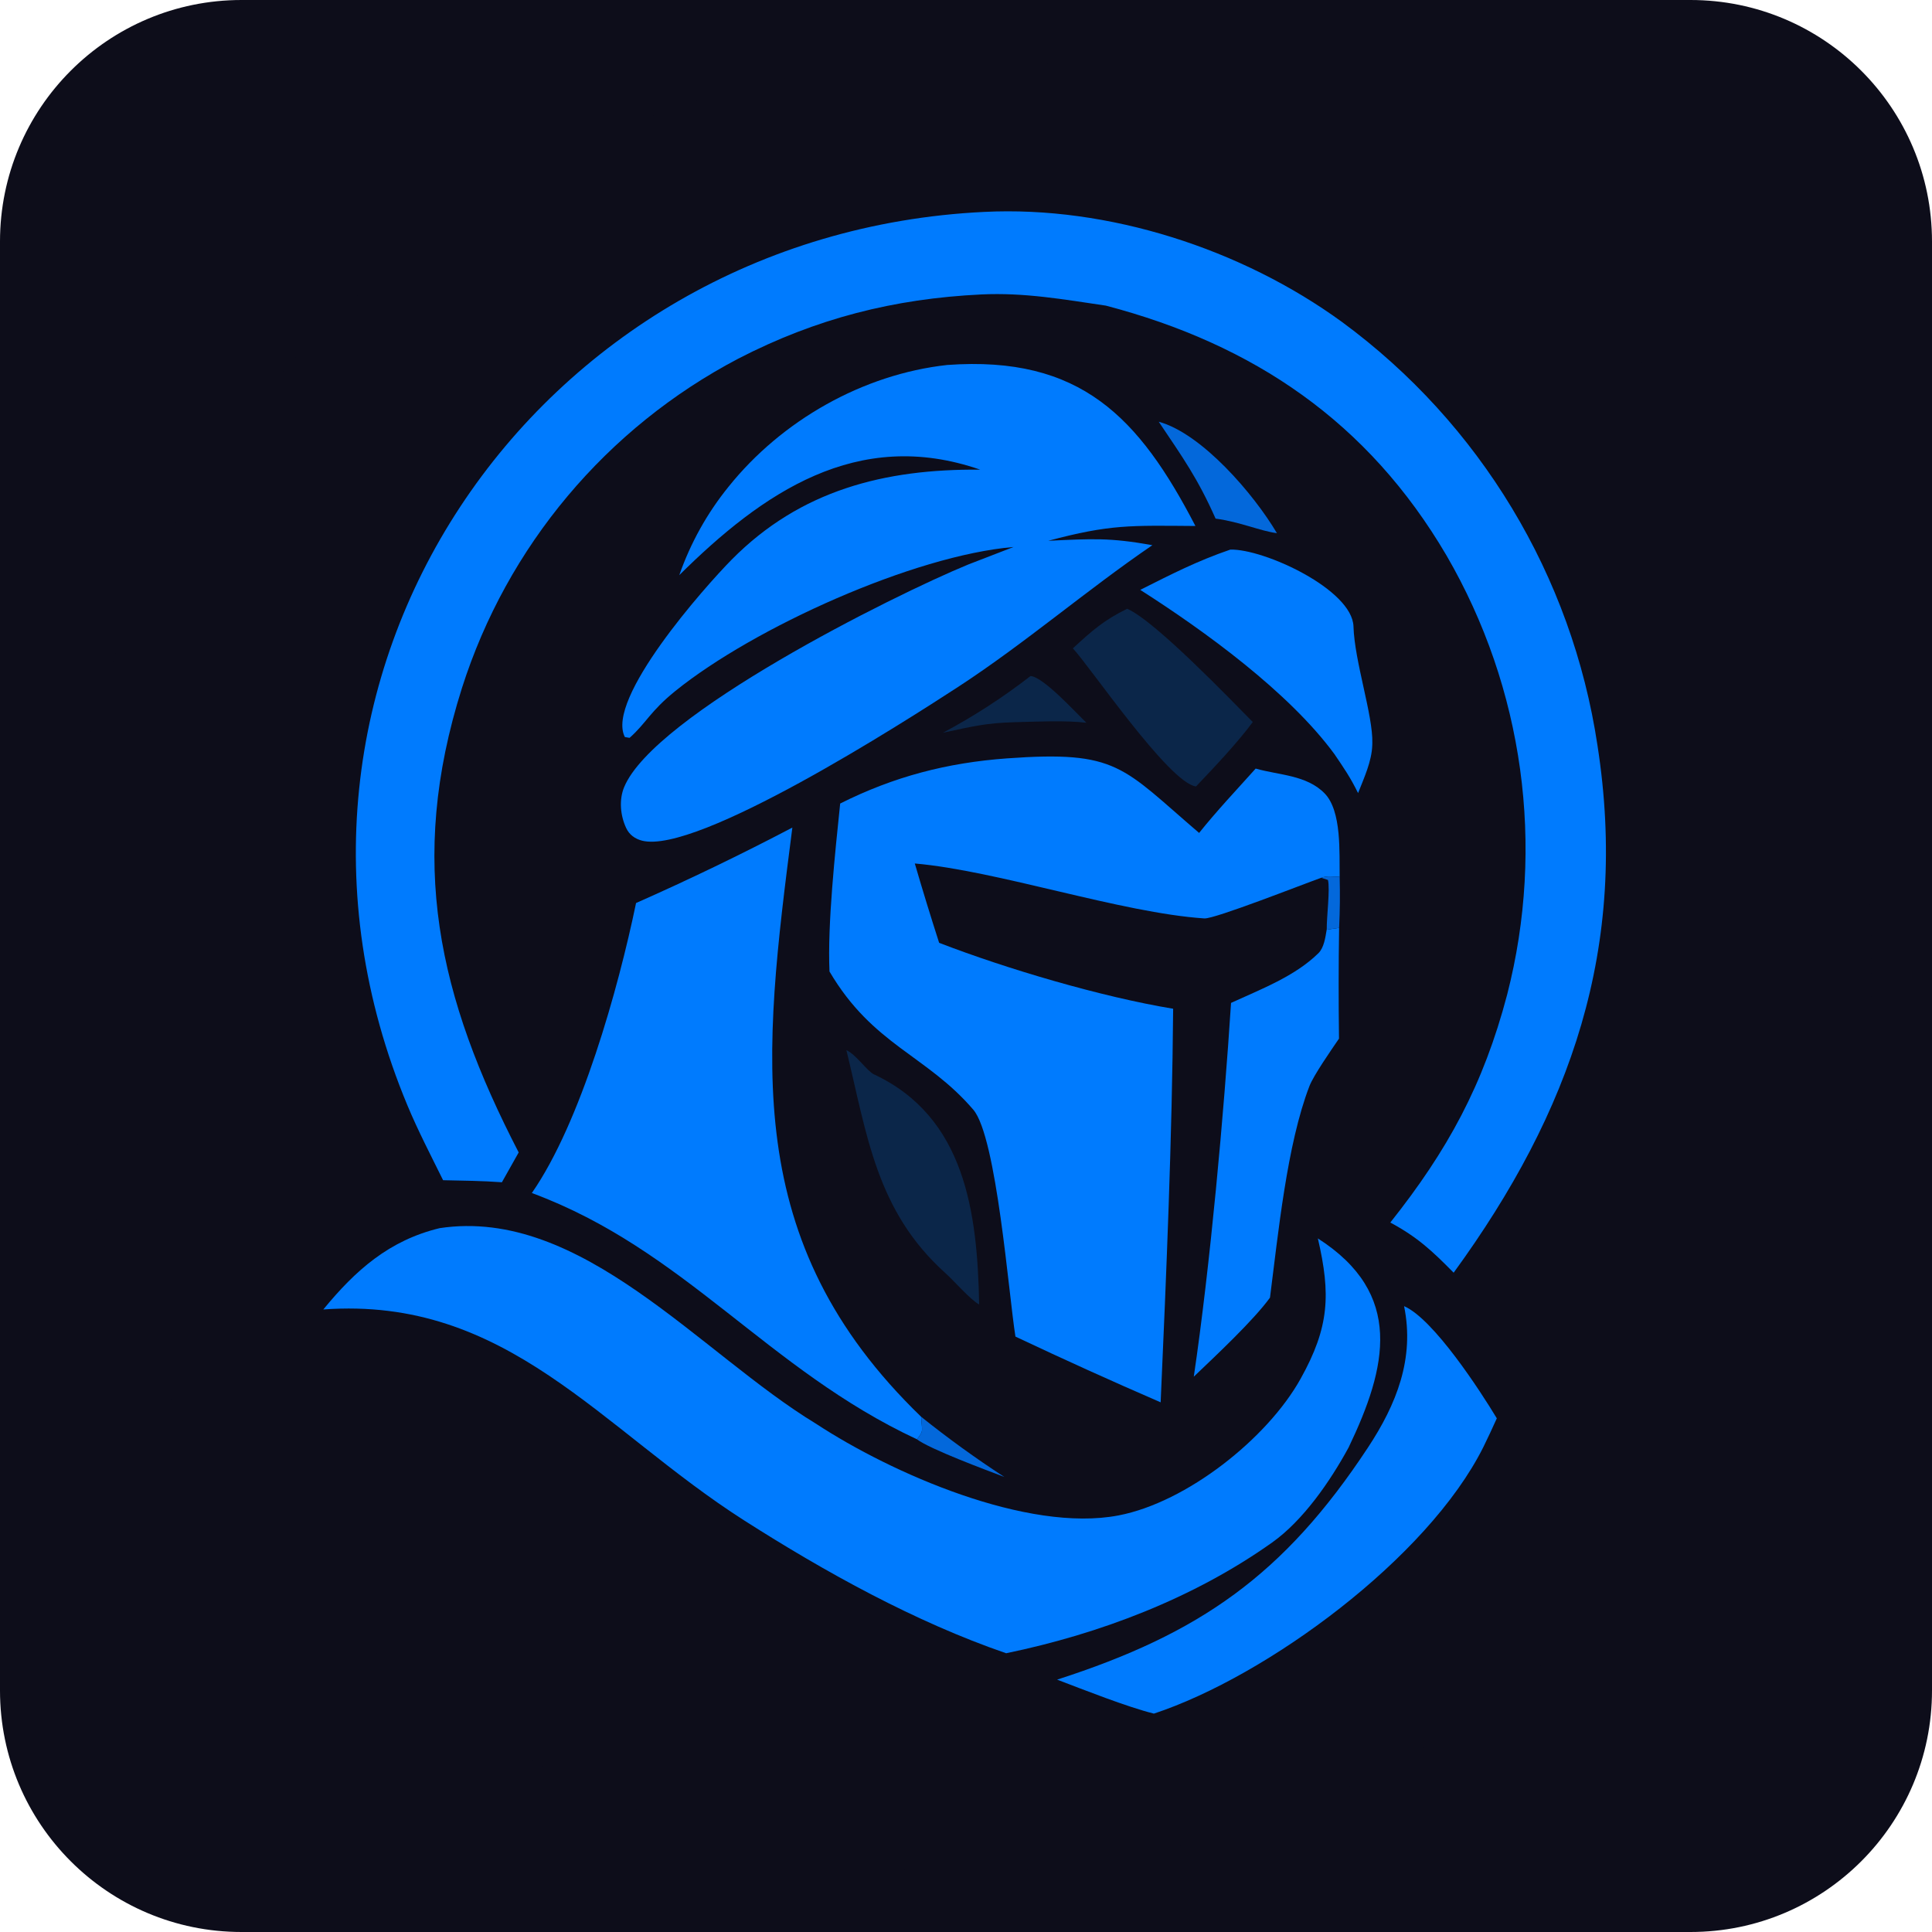
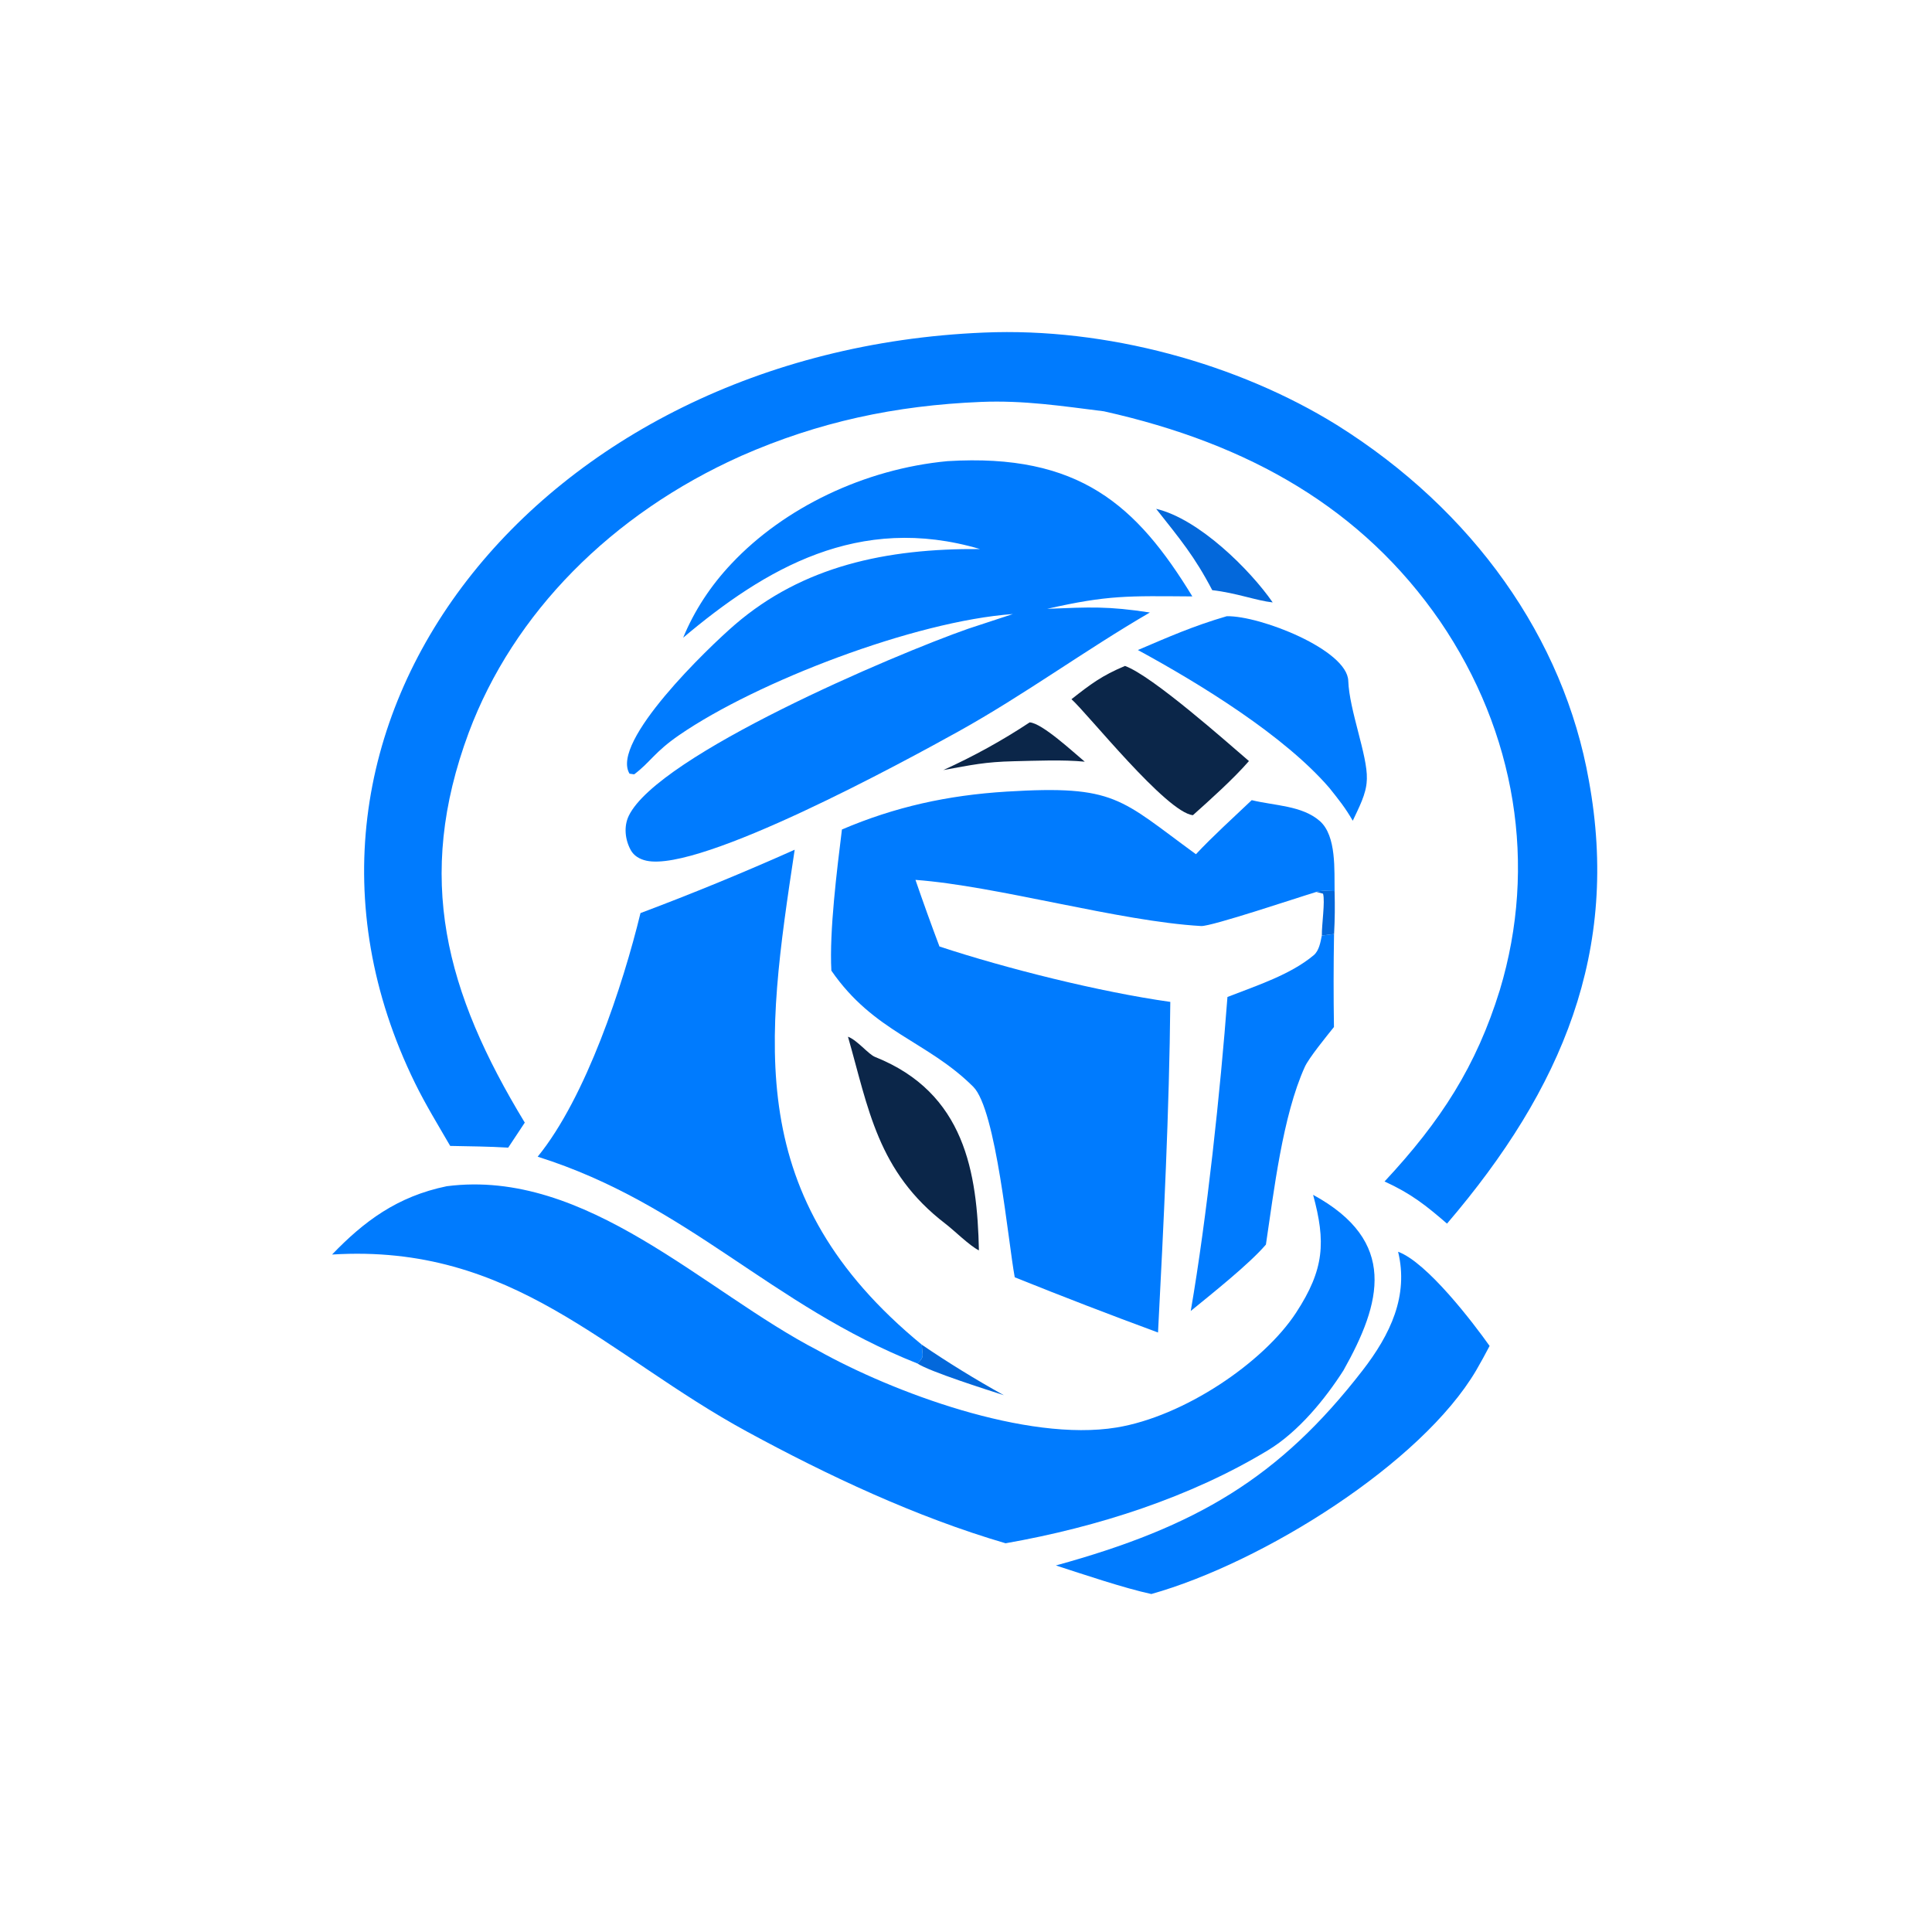
- <svg xmlns="http://www.w3.org/2000/svg" width="32" height="32" viewBox="0 0 32 32" fill="none">
-   <rect width="32" height="32" rx="4" fill="#0D0D1A" />
-   <rect x="1" y="1" width="30" height="30" rx="15" fill="#0D0D1A" />
-   <path d="M16.298 3.51C18.356 3.406 20.568 4.124 22.228 5.333C24.515 7.014 26.037 9.538 26.459 12.345C26.981 15.693 26.018 18.415 24.077 21.08C23.724 20.722 23.479 20.491 23.028 20.249C23.977 19.054 24.569 17.971 24.963 16.475C25.596 14.013 25.236 11.4 23.959 9.201C22.66 6.987 20.764 5.704 18.316 5.062C17.612 4.959 16.969 4.843 16.253 4.877C14.807 4.947 13.52 5.274 12.229 5.94C10.044 7.086 8.399 9.047 7.651 11.397C6.742 14.268 7.262 16.517 8.591 19.088L8.313 19.582C7.992 19.558 7.661 19.555 7.339 19.548C7.138 19.141 6.922 18.726 6.748 18.308C3.802 11.245 8.839 3.872 16.298 3.51Z" fill="#007BFE" />
-   <path d="M13.916 13.309C14.809 12.861 15.69 12.633 16.68 12.561C18.517 12.428 18.585 12.705 19.861 13.796C20.137 13.449 20.498 13.064 20.798 12.73C21.182 12.84 21.64 12.835 21.939 13.14C22.226 13.433 22.182 14.128 22.189 14.523C22.083 14.52 21.975 14.503 21.883 14.539C21.578 14.647 20.118 15.223 19.948 15.212C18.57 15.12 16.522 14.421 15.152 14.302C15.28 14.742 15.415 15.18 15.555 15.616C16.671 16.047 18.24 16.511 19.431 16.708C19.414 18.837 19.319 21.097 19.224 23.227C18.416 22.877 17.614 22.514 16.819 22.138C16.708 21.452 16.508 18.832 16.121 18.38C15.345 17.474 14.457 17.312 13.739 16.091C13.704 15.306 13.834 14.101 13.916 13.309Z" fill="#007BFE" />
-   <path d="M15.69 6.045C17.901 5.886 18.868 6.917 19.8 8.712C18.719 8.704 18.39 8.683 17.363 8.957C18.087 8.923 18.382 8.903 19.087 9.03C17.991 9.778 16.987 10.648 15.873 11.375C14.979 11.958 11.544 14.158 10.634 13.924C10.518 13.894 10.423 13.826 10.372 13.716C10.275 13.511 10.25 13.248 10.338 13.037C10.833 11.841 14.788 9.863 16.037 9.35L16.787 9.06C15.136 9.199 12.486 10.395 11.186 11.445C10.764 11.786 10.703 11.978 10.428 12.221L10.35 12.208C10.024 11.58 11.675 9.718 12.12 9.268C13.26 8.116 14.657 7.765 16.235 7.779C14.199 7.073 12.626 8.164 11.251 9.526C11.437 8.995 11.712 8.5 12.066 8.063C12.944 6.967 14.289 6.199 15.69 6.045Z" fill="#007BFE" />
-   <path d="M7.282 20.342C9.632 19.987 11.603 22.421 13.515 23.581C14.765 24.402 17.016 25.39 18.527 25.1C19.656 24.883 20.992 23.826 21.543 22.835C22.019 21.98 22.043 21.439 21.828 20.512C23.256 21.427 22.977 22.64 22.337 23.975C22.034 24.532 21.586 25.183 21.07 25.549C19.772 26.471 18.217 27.062 16.665 27.383C15.156 26.864 13.666 26.038 12.329 25.185C9.95 23.667 8.402 21.466 5.355 21.689C5.888 21.039 6.446 20.544 7.282 20.342Z" fill="#007BFE" />
-   <path d="M10.535 14.957C11.412 14.569 12.275 14.153 13.124 13.707C12.637 17.498 12.248 20.56 15.258 23.467C15.268 23.714 15.308 23.687 15.187 23.839C12.708 22.683 11.344 20.7 8.809 19.76C9.621 18.592 10.241 16.376 10.535 14.957Z" fill="#007BFE" />
-   <path d="M23.256 21.634C23.744 21.845 24.52 23.041 24.792 23.492C24.72 23.653 24.645 23.813 24.567 23.972C23.646 25.811 20.983 27.765 19.112 28.383C18.658 28.269 17.954 27.989 17.509 27.82C19.873 27.058 21.265 26.088 22.657 23.977C23.129 23.261 23.434 22.501 23.256 21.634Z" fill="#007BFE" />
-   <path d="M21.974 15.399L22.18 15.369C22.17 15.98 22.17 16.592 22.178 17.203C22.058 17.378 21.756 17.812 21.688 17.99C21.315 18.958 21.17 20.444 21.035 21.493C20.76 21.872 20.131 22.46 19.773 22.802C20.045 20.959 20.272 18.444 20.39 16.611C20.885 16.384 21.446 16.172 21.837 15.788C21.93 15.697 21.953 15.524 21.974 15.399Z" fill="#007BFE" />
-   <path d="M20.378 9.103C20.938 9.089 22.4 9.765 22.418 10.377C22.435 10.956 22.743 11.85 22.73 12.308L22.729 12.342C22.721 12.609 22.593 12.884 22.494 13.136C22.366 12.876 22.263 12.727 22.102 12.49C21.35 11.465 19.952 10.45 18.886 9.77C19.41 9.507 19.822 9.294 20.378 9.103Z" fill="#007BFE" />
-   <path d="M18.669 10.083C19.128 10.279 20.381 11.587 20.75 11.959C20.493 12.307 20.107 12.714 19.81 13.026C19.365 12.973 18.039 11.02 17.77 10.739C18.089 10.445 18.279 10.275 18.669 10.083Z" fill="#0B2649" />
-   <path d="M14.019 17.394C14.176 17.463 14.361 17.74 14.474 17.794C15.985 18.501 16.189 20.077 16.218 21.607C16.065 21.521 15.805 21.217 15.656 21.084C14.513 20.055 14.362 18.801 14.019 17.394Z" fill="#0B2649" />
-   <path d="M19.192 6.985C19.908 7.181 20.769 8.186 21.15 8.831C20.879 8.797 20.537 8.643 20.134 8.59C19.837 7.922 19.596 7.586 19.192 6.985Z" fill="#0368DB" />
-   <path d="M17.069 11.197C17.278 11.21 17.809 11.792 17.994 11.971C17.627 11.929 17.18 11.953 16.803 11.962C16.314 11.976 16.102 12.034 15.619 12.136C16.128 11.865 16.613 11.551 17.069 11.197Z" fill="#0B2649" />
-   <path d="M15.258 23.467C15.7 23.821 16.16 24.154 16.635 24.463C16.342 24.352 15.396 24 15.187 23.839C15.307 23.687 15.268 23.714 15.258 23.467Z" fill="#0368DB" />
-   <path d="M22.189 14.523C22.196 14.825 22.194 15.065 22.18 15.369L21.975 15.399C21.972 15.186 22.032 14.732 21.995 14.575L21.884 14.539C21.976 14.503 22.083 14.52 22.189 14.523Z" fill="#0368DB" />
+ <svg xmlns="http://www.w3.org/2000/svg" width="64" height="64" viewBox="0 0 64 64" fill="none">
+   <path d="M32.588 11.017C36.648 10.842 41.012 12.048 44.286 14.079C48.798 16.904 51.802 21.143 52.634 25.859C53.663 31.484 51.765 36.058 47.934 40.534C47.237 39.933 46.755 39.545 45.865 39.138C47.737 37.131 48.906 35.312 49.683 32.798C50.932 28.662 50.221 24.272 47.703 20.578C45.139 16.858 41.399 14.703 36.569 13.625C35.18 13.451 33.912 13.256 32.499 13.314C29.647 13.431 27.107 13.98 24.56 15.099C20.25 17.024 17.005 20.319 15.528 24.267C13.736 29.09 14.762 32.868 17.384 37.188L16.835 38.017C16.202 37.978 15.549 37.973 14.913 37.96C14.517 37.276 14.09 36.579 13.747 35.877C7.935 24.012 17.872 11.625 32.588 11.017Z" fill="#007BFE" />
+   <path d="M27.89 27.478C29.651 26.727 31.388 26.344 33.342 26.223C36.966 26 37.1 26.465 39.617 28.297C40.161 27.714 40.873 27.068 41.465 26.506C42.223 26.692 43.127 26.682 43.717 27.195C44.283 27.687 44.196 28.855 44.21 29.519C44.001 29.514 43.789 29.486 43.607 29.546C43.004 29.727 40.125 30.695 39.789 30.676C37.07 30.521 33.029 29.347 30.326 29.147C30.58 29.886 30.845 30.622 31.121 31.354C33.323 32.08 36.419 32.858 38.768 33.189C38.735 36.766 38.547 40.563 38.361 44.141C36.767 43.554 35.185 42.944 33.615 42.312C33.398 41.159 33.003 36.758 32.239 35.999C30.708 34.476 28.957 34.204 27.54 32.154C27.47 30.835 27.727 28.809 27.89 27.478Z" fill="#007BFE" />
+   <path d="M31.388 15.276C35.751 15.009 37.657 16.74 39.498 19.757C37.365 19.742 36.716 19.708 34.689 20.168C36.118 20.111 36.7 20.077 38.091 20.29C35.929 21.547 33.947 23.009 31.75 24.23C29.987 25.209 23.209 28.905 21.414 28.512C21.184 28.462 20.998 28.347 20.896 28.163C20.706 27.819 20.657 27.378 20.83 27.022C21.806 25.012 29.609 21.69 32.072 20.828L33.552 20.341C30.295 20.575 25.067 22.584 22.503 24.348C21.67 24.921 21.55 25.244 21.008 25.651L20.854 25.629C20.21 24.574 23.468 21.447 24.346 20.691C26.595 18.756 29.35 18.164 32.464 18.188C28.448 17.003 25.344 18.836 22.631 21.124C22.998 20.232 23.541 19.4 24.238 18.665C25.971 16.825 28.625 15.535 31.388 15.276Z" fill="#007BFE" />
+   <path d="M14.8 39.295C19.436 38.698 23.325 42.787 27.097 44.736C29.563 46.115 34.005 47.776 36.986 47.288C39.213 46.923 41.848 45.147 42.935 43.484C43.874 42.046 43.922 41.137 43.498 39.58C46.315 41.117 45.764 43.156 44.503 45.398C43.904 46.334 43.02 47.427 42.003 48.042C39.442 49.592 36.373 50.585 33.311 51.123C30.334 50.252 27.395 48.864 24.759 47.431C20.064 44.88 17.01 41.184 11 41.558C12.051 40.466 13.152 39.634 14.8 39.295Z" fill="#007BFE" />
+   <path d="M21.217 30.247C22.948 29.597 24.651 28.896 26.325 28.148C25.364 34.516 24.597 39.661 30.536 44.545C30.555 44.959 30.634 44.914 30.395 45.169C25.505 43.227 22.813 39.895 17.811 38.317C19.414 36.354 20.637 32.631 21.217 30.247Z" fill="#007BFE" />
+   <path d="M46.314 41.466C47.278 41.819 48.809 43.83 49.345 44.586C49.203 44.858 49.056 45.126 48.902 45.392C47.085 48.482 41.831 51.766 38.14 52.804C37.244 52.612 35.856 52.142 34.977 51.858C39.64 50.577 42.387 48.948 45.133 45.402C46.065 44.199 46.666 42.922 46.314 41.466Z" fill="#007BFE" />
+   <path d="M43.787 30.991L44.192 30.94C44.174 31.967 44.173 32.994 44.189 34.021C43.953 34.316 43.358 35.044 43.223 35.343C42.487 36.969 42.2 39.466 41.935 41.228C41.392 41.865 40.15 42.852 39.445 43.428C39.98 40.331 40.429 36.106 40.661 33.026C41.639 32.645 42.745 32.289 43.517 31.644C43.699 31.492 43.745 31.2 43.787 30.991Z" fill="#007BFE" />
+   <path d="M40.638 20.413C41.743 20.39 44.628 21.526 44.663 22.553C44.696 23.525 45.304 25.028 45.279 25.798L45.276 25.855C45.261 26.303 45.008 26.766 44.812 27.188C44.56 26.751 44.356 26.502 44.039 26.103C42.556 24.381 39.797 22.676 37.694 21.533C38.728 21.091 39.541 20.733 40.638 20.413Z" fill="#007BFE" />
+   <path d="M37.267 22.06C38.172 22.388 40.644 24.586 41.373 25.211C40.865 25.796 40.104 26.479 39.517 27.004C38.639 26.916 36.025 23.634 35.494 23.162C36.122 22.668 36.498 22.382 37.267 22.06Z" fill="#0B2649" />
+   <path d="M28.09 34.342C28.4 34.457 28.765 34.924 28.988 35.013C31.97 36.202 32.371 38.85 32.428 41.42C32.128 41.275 31.614 40.765 31.321 40.54C29.064 38.813 28.768 36.706 28.09 34.342Z" fill="#0B2649" />
+   <path d="M38.299 16.856C39.711 17.185 41.41 18.873 42.16 19.956C41.626 19.899 40.952 19.64 40.157 19.55C39.571 18.429 39.095 17.864 38.299 16.856Z" fill="#0368DB" />
+   <path d="M34.109 23.93C34.522 23.952 35.57 24.931 35.934 25.232C35.21 25.161 34.328 25.201 33.584 25.217C32.621 25.24 32.201 25.338 31.249 25.509C32.254 25.053 33.21 24.525 34.109 23.93Z" fill="#0B2649" />
+   <path d="M30.536 44.545C31.41 45.14 32.316 45.698 33.253 46.218C32.675 46.031 30.808 45.44 30.395 45.17C30.634 44.914 30.555 44.959 30.536 44.545Z" fill="#0368DB" />
+   <path d="M44.21 29.519C44.223 30.027 44.22 30.429 44.193 30.94L43.788 30.991C43.782 30.632 43.9 29.869 43.828 29.605L43.607 29.546C43.789 29.486 44.001 29.514 44.21 29.519Z" fill="#0368DB" />
</svg>
